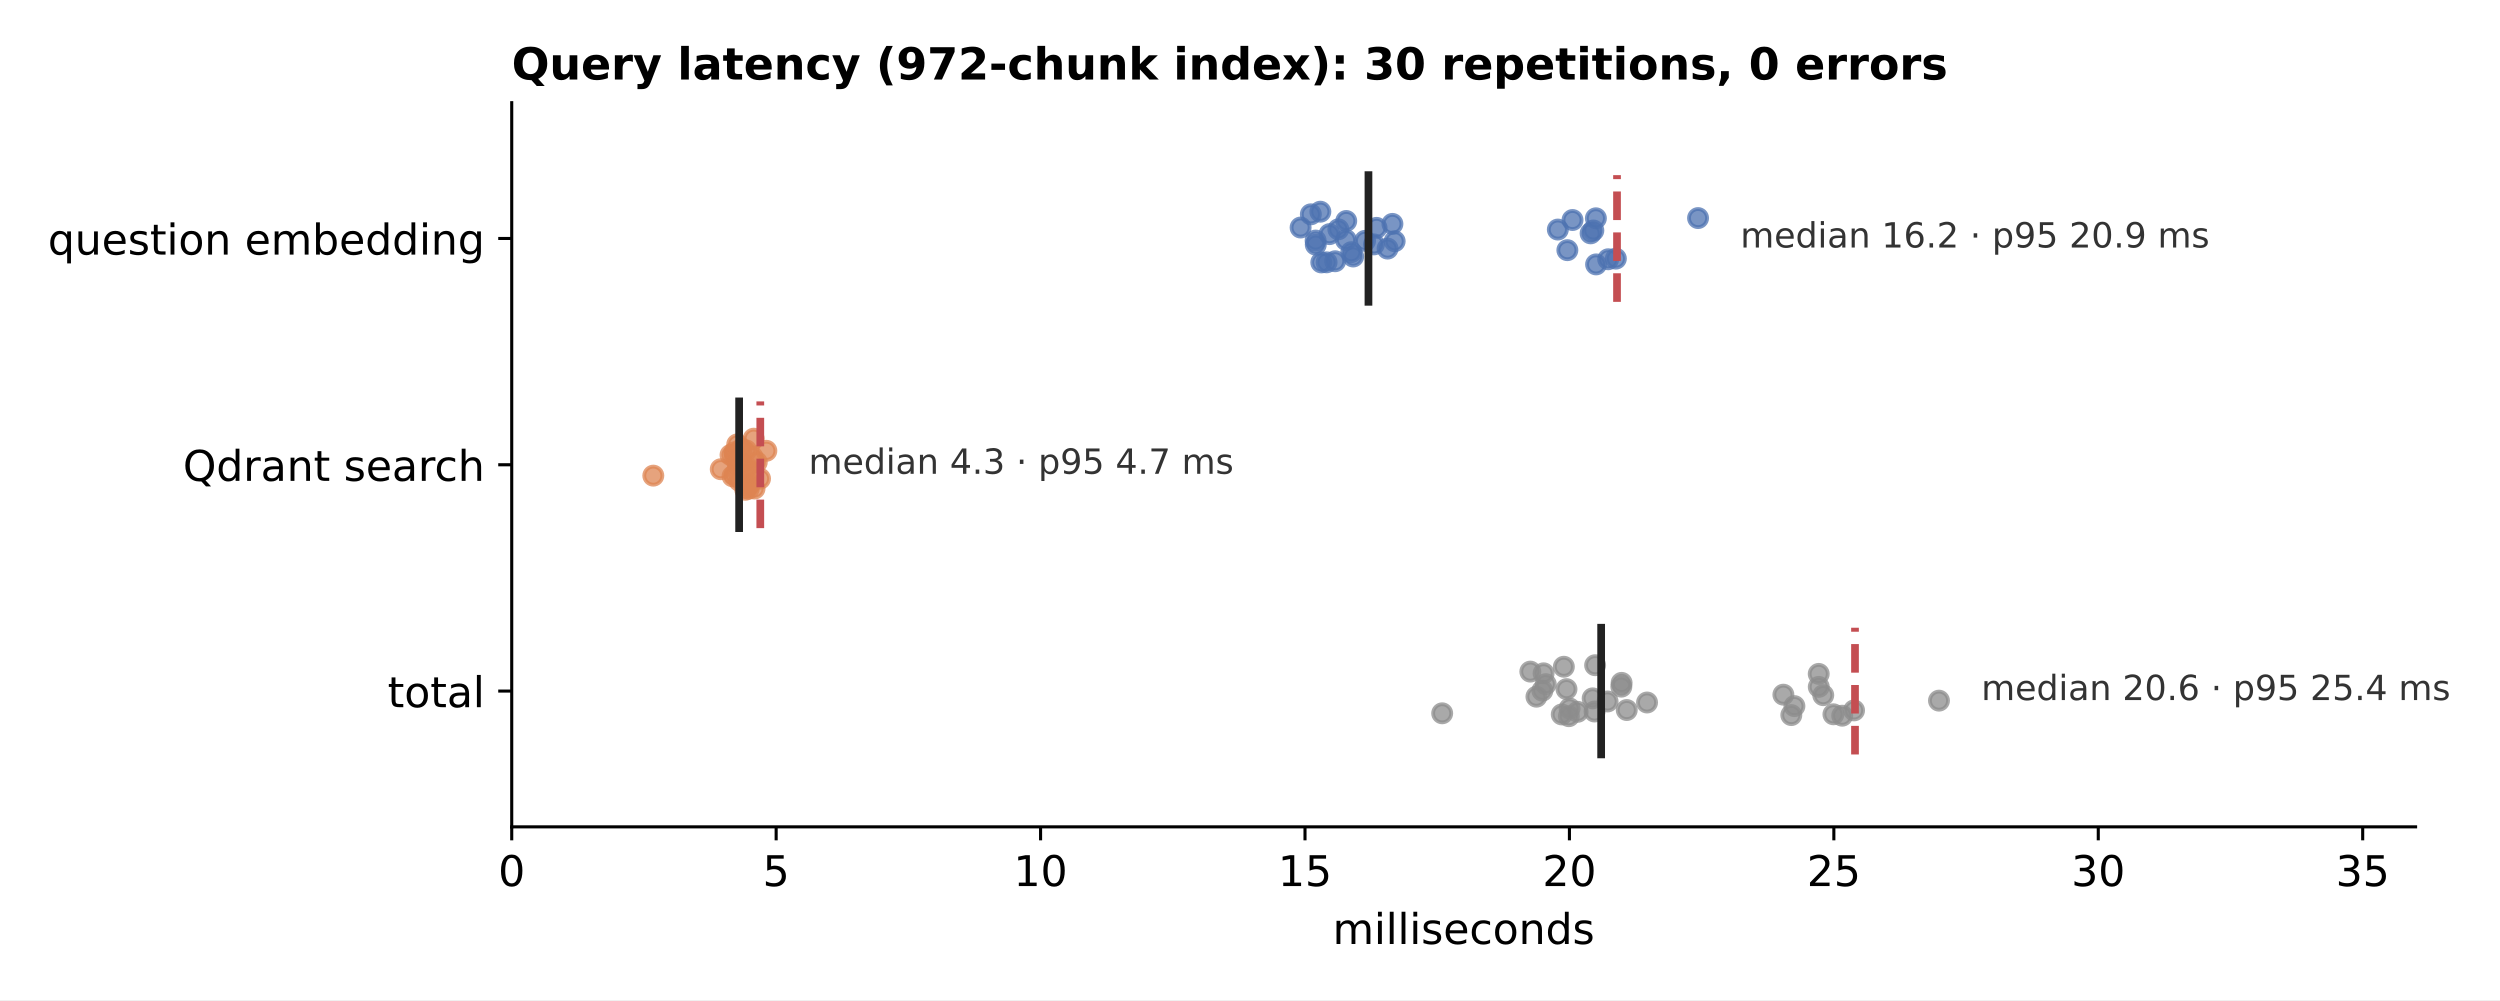
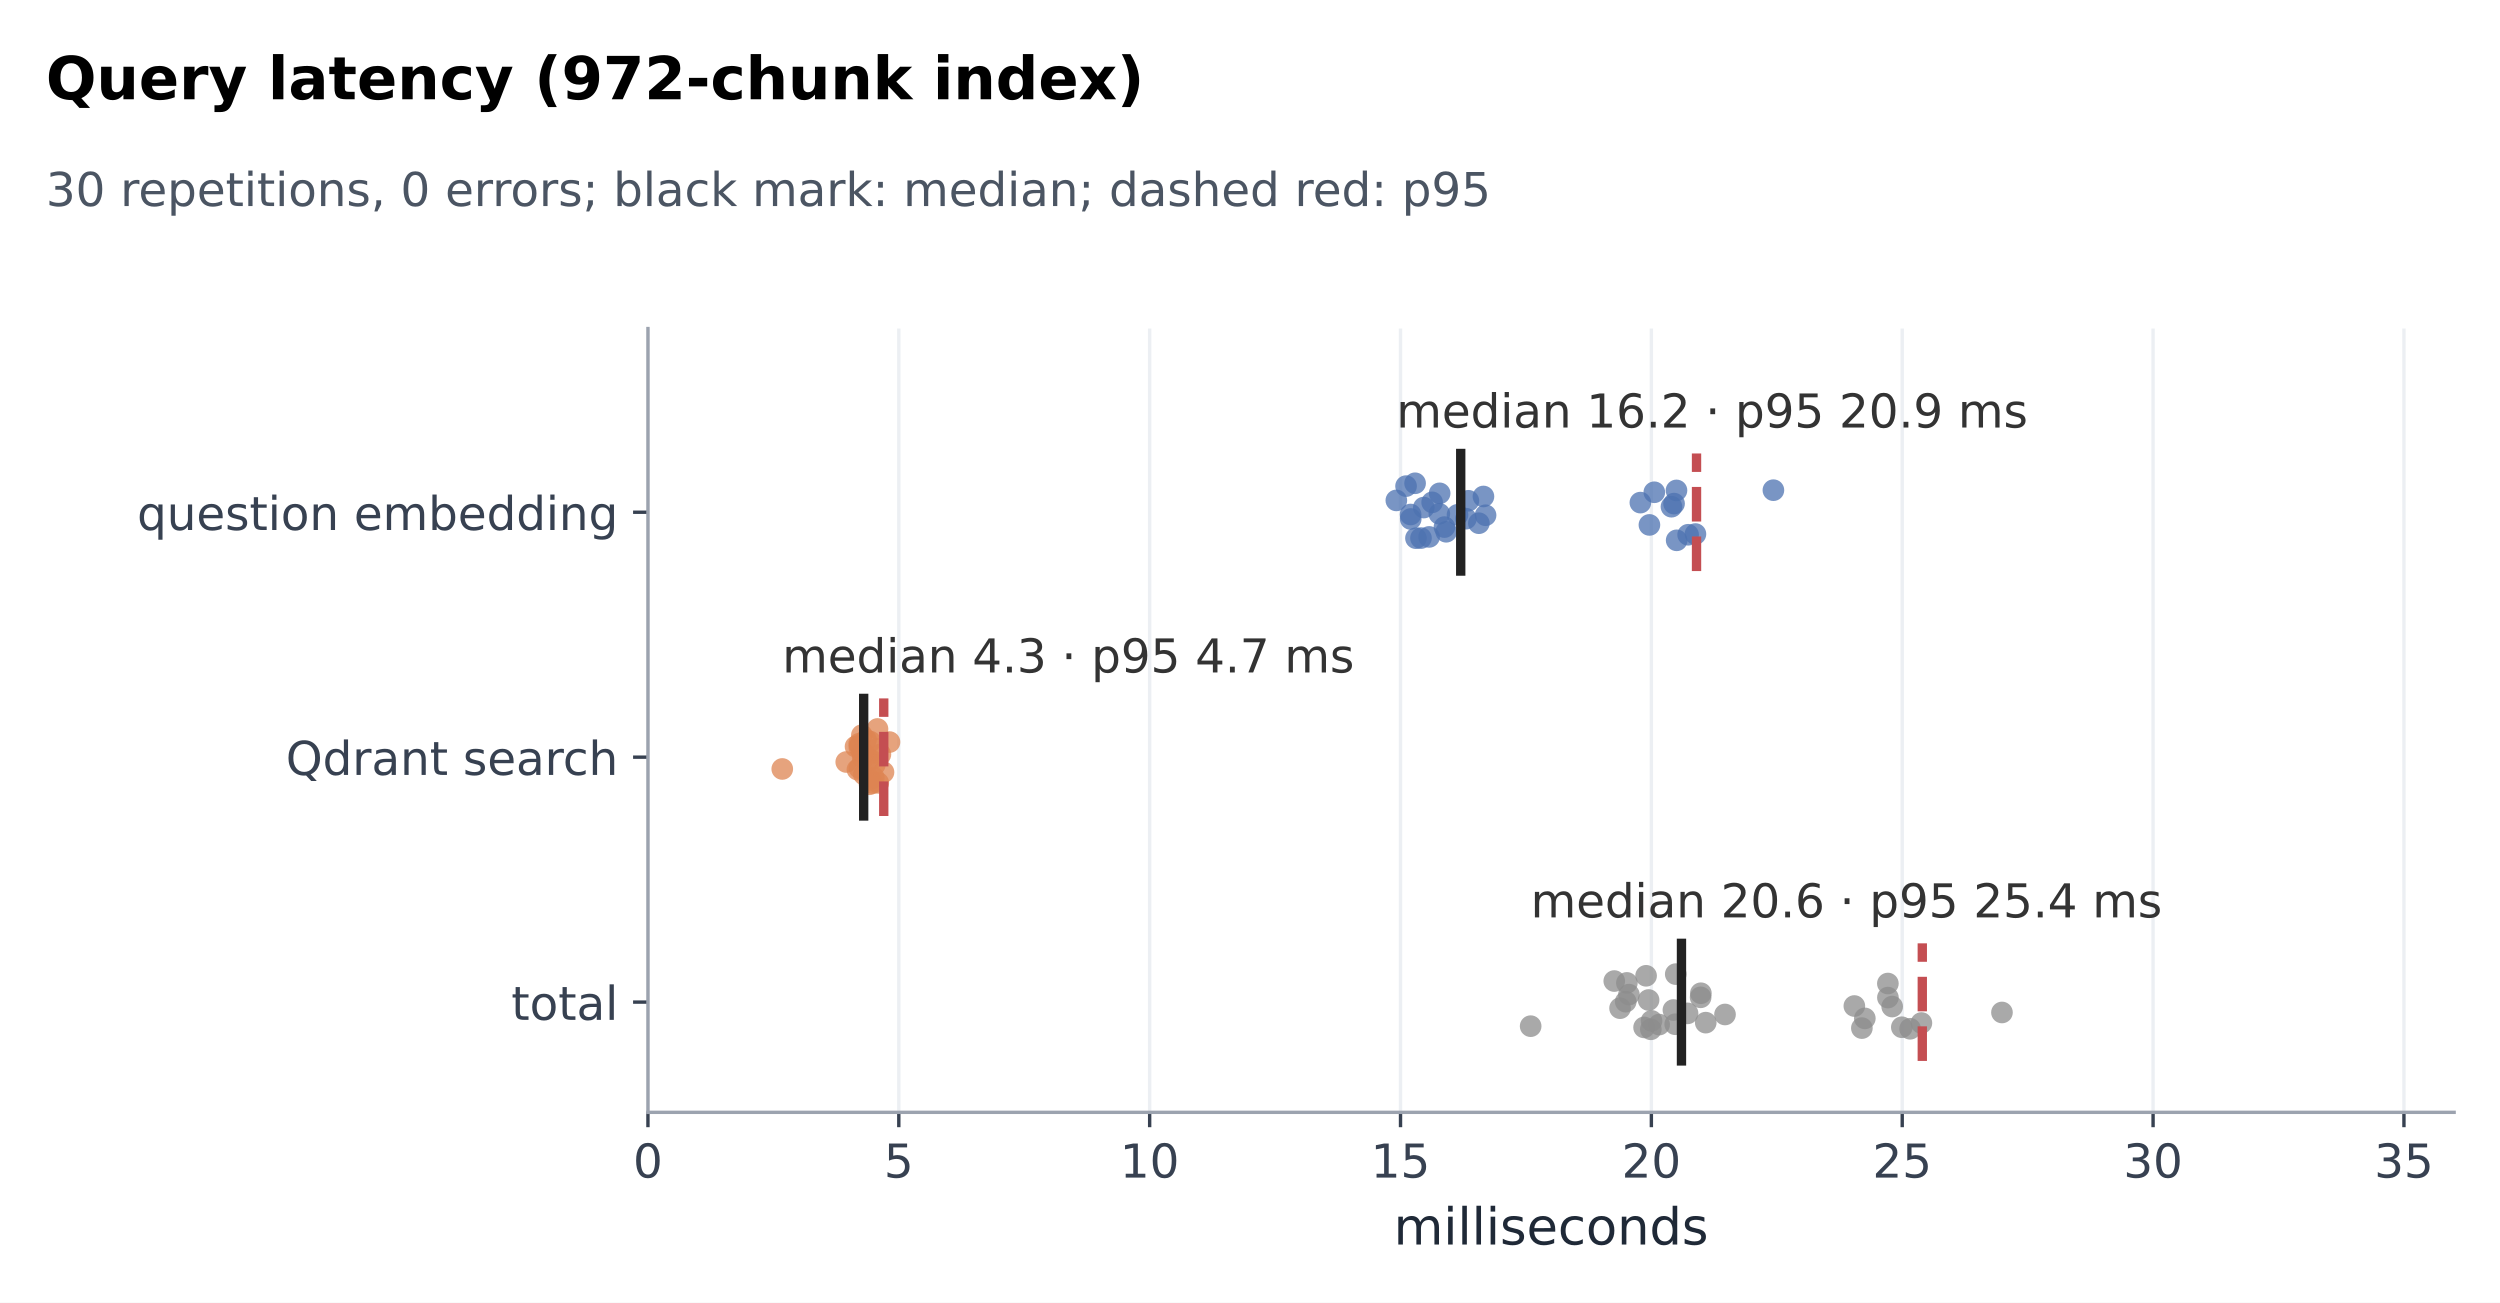
- <svg xmlns="http://www.w3.org/2000/svg" xmlns:xlink="http://www.w3.org/1999/xlink" width="648pt" height="259.2pt" viewBox="0 0 648 259.2" version="1.1">
+ <svg xmlns="http://www.w3.org/2000/svg" xmlns:xlink="http://www.w3.org/1999/xlink" width="588.384pt" height="306.593pt" viewBox="0 0 588.384 306.593" version="1.1">
  <defs>
    <style type="text/css">*{stroke-linejoin: round; stroke-linecap: butt}</style>
  </defs>
  <g id="figure_1">
    <g id="patch_1">
-       <path d="M 0 259.2  L 648 259.2  L 648 0  L 0 0  z " style="fill: #ffffff" />
+       <path d="M 0 306.593  L 588.384 306.593  L 588.384 0  L 0 0  z " style="fill: #ffffff" />
    </g>
    <g id="axes_1">
      <g id="patch_2">
-         <path d="M 132.64 214.32  L 626.118 214.32  L 626.118 26.617  L 132.64 26.617  z " style="fill: #ffffff" />
+         <path d="M 152.496 261.792  L 577.584 261.792  L 577.584 77.328  L 152.496 77.328  z " style="fill: #ffffff" />
      </g>
      <g id="matplotlib.axis_1">
        <g id="xtick_1">
          <g id="line2d_1">
+             <path d="M 152.496 261.792  L 152.496 77.328  " clip-path="url(#pef0b5e9729)" style="fill: none; stroke: #eceff3; stroke-width: 0.8; stroke-linecap: square" />
+           </g>
+           <g id="line2d_2">
            <defs>
-               <path id="mcaedbe0773" d="M 0 0  L 0 3.5  " style="stroke: #000000; stroke-width: 0.8" />
+               <path id="mcc2274de88" d="M 0 0  L 0 3.5  " style="stroke: #374151; stroke-width: 0.8" />
            </defs>
            <g>
-               <use xlink:href="#mcaedbe0773" x="132.64" y="214.32" style="stroke: #000000; stroke-width: 0.8" />
+               <use xlink:href="#mcc2274de88" x="152.496" y="261.792" style="fill: #374151; stroke: #374151; stroke-width: 0.8" />
            </g>
          </g>
          <g id="text_1">
-             <text style="font-size: 11px; font-family: 'DejaVu Sans', 'Bitstream Vera Sans', 'Computer Modern Sans Serif', 'Lucida Grande', 'Verdana', 'Geneva', 'Lucid', 'Arial', 'Helvetica', 'Avant Garde', sans-serif; text-anchor: middle" x="132.64" y="229.677" transform="rotate(-0 132.64 229.6774)">0</text>
+             <text style="font-size: 11px; font-family: 'DejaVu Sans', 'Segoe UI', Roboto, 'Helvetica Neue', Arial, sans-serif; text-anchor: middle; fill: #374151" x="152.496" y="277.149" transform="rotate(-0 152.496 277.1494)">0</text>
          </g>
        </g>
        <g id="xtick_2">
-           <g id="line2d_2">
-             <g>
-               <use xlink:href="#mcaedbe0773" x="201.179" y="214.32" style="stroke: #000000; stroke-width: 0.8" />
+           <g id="line2d_3">
+             <path d="M 211.536 261.792  L 211.536 77.328  " clip-path="url(#pef0b5e9729)" style="fill: none; stroke: #eceff3; stroke-width: 0.8; stroke-linecap: square" />
+           </g>
+           <g id="line2d_4">
+             <g>
+               <use xlink:href="#mcc2274de88" x="211.536" y="261.792" style="fill: #374151; stroke: #374151; stroke-width: 0.8" />
            </g>
          </g>
          <g id="text_2">
-             <text style="font-size: 11px; font-family: 'DejaVu Sans', 'Bitstream Vera Sans', 'Computer Modern Sans Serif', 'Lucida Grande', 'Verdana', 'Geneva', 'Lucid', 'Arial', 'Helvetica', 'Avant Garde', sans-serif; text-anchor: middle" x="201.179" y="229.677" transform="rotate(-0 201.1786 229.6774)">5</text>
+             <text style="font-size: 11px; font-family: 'DejaVu Sans', 'Segoe UI', Roboto, 'Helvetica Neue', Arial, sans-serif; text-anchor: middle; fill: #374151" x="211.536" y="277.149" transform="rotate(-0 211.536 277.1494)">5</text>
          </g>
        </g>
        <g id="xtick_3">
-           <g id="line2d_3">
-             <g>
-               <use xlink:href="#mcaedbe0773" x="269.717" y="214.32" style="stroke: #000000; stroke-width: 0.8" />
+           <g id="line2d_5">
+             <path d="M 270.576 261.792  L 270.576 77.328  " clip-path="url(#pef0b5e9729)" style="fill: none; stroke: #eceff3; stroke-width: 0.8; stroke-linecap: square" />
+           </g>
+           <g id="line2d_6">
+             <g>
+               <use xlink:href="#mcc2274de88" x="270.576" y="261.792" style="fill: #374151; stroke: #374151; stroke-width: 0.8" />
            </g>
          </g>
          <g id="text_3">
-             <text style="font-size: 11px; font-family: 'DejaVu Sans', 'Bitstream Vera Sans', 'Computer Modern Sans Serif', 'Lucida Grande', 'Verdana', 'Geneva', 'Lucid', 'Arial', 'Helvetica', 'Avant Garde', sans-serif; text-anchor: middle" x="269.717" y="229.677" transform="rotate(-0 269.7172 229.6774)">10</text>
+             <text style="font-size: 11px; font-family: 'DejaVu Sans', 'Segoe UI', Roboto, 'Helvetica Neue', Arial, sans-serif; text-anchor: middle; fill: #374151" x="270.576" y="277.149" transform="rotate(-0 270.576 277.1494)">10</text>
          </g>
        </g>
        <g id="xtick_4">
-           <g id="line2d_4">
-             <g>
-               <use xlink:href="#mcaedbe0773" x="338.256" y="214.32" style="stroke: #000000; stroke-width: 0.8" />
+           <g id="line2d_7">
+             <path d="M 329.616 261.792  L 329.616 77.328  " clip-path="url(#pef0b5e9729)" style="fill: none; stroke: #eceff3; stroke-width: 0.8; stroke-linecap: square" />
+           </g>
+           <g id="line2d_8">
+             <g>
+               <use xlink:href="#mcc2274de88" x="329.616" y="261.792" style="fill: #374151; stroke: #374151; stroke-width: 0.8" />
            </g>
          </g>
          <g id="text_4">
-             <text style="font-size: 11px; font-family: 'DejaVu Sans', 'Bitstream Vera Sans', 'Computer Modern Sans Serif', 'Lucida Grande', 'Verdana', 'Geneva', 'Lucid', 'Arial', 'Helvetica', 'Avant Garde', sans-serif; text-anchor: middle" x="338.256" y="229.677" transform="rotate(-0 338.2557 229.6774)">15</text>
+             <text style="font-size: 11px; font-family: 'DejaVu Sans', 'Segoe UI', Roboto, 'Helvetica Neue', Arial, sans-serif; text-anchor: middle; fill: #374151" x="329.616" y="277.149" transform="rotate(-0 329.616 277.1494)">15</text>
          </g>
        </g>
        <g id="xtick_5">
-           <g id="line2d_5">
-             <g>
-               <use xlink:href="#mcaedbe0773" x="406.794" y="214.32" style="stroke: #000000; stroke-width: 0.8" />
+           <g id="line2d_9">
+             <path d="M 388.656 261.792  L 388.656 77.328  " clip-path="url(#pef0b5e9729)" style="fill: none; stroke: #eceff3; stroke-width: 0.8; stroke-linecap: square" />
+           </g>
+           <g id="line2d_10">
+             <g>
+               <use xlink:href="#mcc2274de88" x="388.656" y="261.792" style="fill: #374151; stroke: #374151; stroke-width: 0.8" />
            </g>
          </g>
          <g id="text_5">
-             <text style="font-size: 11px; font-family: 'DejaVu Sans', 'Bitstream Vera Sans', 'Computer Modern Sans Serif', 'Lucida Grande', 'Verdana', 'Geneva', 'Lucid', 'Arial', 'Helvetica', 'Avant Garde', sans-serif; text-anchor: middle" x="406.794" y="229.677" transform="rotate(-0 406.7943 229.6774)">20</text>
+             <text style="font-size: 11px; font-family: 'DejaVu Sans', 'Segoe UI', Roboto, 'Helvetica Neue', Arial, sans-serif; text-anchor: middle; fill: #374151" x="388.656" y="277.149" transform="rotate(-0 388.656 277.1494)">20</text>
          </g>
        </g>
        <g id="xtick_6">
-           <g id="line2d_6">
-             <g>
-               <use xlink:href="#mcaedbe0773" x="475.333" y="214.32" style="stroke: #000000; stroke-width: 0.8" />
+           <g id="line2d_11">
+             <path d="M 447.696 261.792  L 447.696 77.328  " clip-path="url(#pef0b5e9729)" style="fill: none; stroke: #eceff3; stroke-width: 0.8; stroke-linecap: square" />
+           </g>
+           <g id="line2d_12">
+             <g>
+               <use xlink:href="#mcc2274de88" x="447.696" y="261.792" style="fill: #374151; stroke: #374151; stroke-width: 0.8" />
            </g>
          </g>
          <g id="text_6">
-             <text style="font-size: 11px; font-family: 'DejaVu Sans', 'Bitstream Vera Sans', 'Computer Modern Sans Serif', 'Lucida Grande', 'Verdana', 'Geneva', 'Lucid', 'Arial', 'Helvetica', 'Avant Garde', sans-serif; text-anchor: middle" x="475.333" y="229.677" transform="rotate(-0 475.3329 229.6774)">25</text>
+             <text style="font-size: 11px; font-family: 'DejaVu Sans', 'Segoe UI', Roboto, 'Helvetica Neue', Arial, sans-serif; text-anchor: middle; fill: #374151" x="447.696" y="277.149" transform="rotate(-0 447.696 277.1494)">25</text>
          </g>
        </g>
        <g id="xtick_7">
-           <g id="line2d_7">
-             <g>
-               <use xlink:href="#mcaedbe0773" x="543.871" y="214.32" style="stroke: #000000; stroke-width: 0.8" />
+           <g id="line2d_13">
+             <path d="M 506.736 261.792  L 506.736 77.328  " clip-path="url(#pef0b5e9729)" style="fill: none; stroke: #eceff3; stroke-width: 0.8; stroke-linecap: square" />
+           </g>
+           <g id="line2d_14">
+             <g>
+               <use xlink:href="#mcc2274de88" x="506.736" y="261.792" style="fill: #374151; stroke: #374151; stroke-width: 0.8" />
            </g>
          </g>
          <g id="text_7">
-             <text style="font-size: 11px; font-family: 'DejaVu Sans', 'Bitstream Vera Sans', 'Computer Modern Sans Serif', 'Lucida Grande', 'Verdana', 'Geneva', 'Lucid', 'Arial', 'Helvetica', 'Avant Garde', sans-serif; text-anchor: middle" x="543.871" y="229.677" transform="rotate(-0 543.8715 229.6774)">30</text>
+             <text style="font-size: 11px; font-family: 'DejaVu Sans', 'Segoe UI', Roboto, 'Helvetica Neue', Arial, sans-serif; text-anchor: middle; fill: #374151" x="506.736" y="277.149" transform="rotate(-0 506.736 277.1494)">30</text>
          </g>
        </g>
        <g id="xtick_8">
-           <g id="line2d_8">
-             <g>
-               <use xlink:href="#mcaedbe0773" x="612.41" y="214.32" style="stroke: #000000; stroke-width: 0.8" />
+           <g id="line2d_15">
+             <path d="M 565.776 261.792  L 565.776 77.328  " clip-path="url(#pef0b5e9729)" style="fill: none; stroke: #eceff3; stroke-width: 0.8; stroke-linecap: square" />
+           </g>
+           <g id="line2d_16">
+             <g>
+               <use xlink:href="#mcc2274de88" x="565.776" y="261.792" style="fill: #374151; stroke: #374151; stroke-width: 0.8" />
            </g>
          </g>
          <g id="text_8">
-             <text style="font-size: 11px; font-family: 'DejaVu Sans', 'Bitstream Vera Sans', 'Computer Modern Sans Serif', 'Lucida Grande', 'Verdana', 'Geneva', 'Lucid', 'Arial', 'Helvetica', 'Avant Garde', sans-serif; text-anchor: middle" x="612.41" y="229.677" transform="rotate(-0 612.4101 229.6774)">35</text>
+             <text style="font-size: 11px; font-family: 'DejaVu Sans', 'Segoe UI', Roboto, 'Helvetica Neue', Arial, sans-serif; text-anchor: middle; fill: #374151" x="565.776" y="277.149" transform="rotate(-0 565.776 277.1494)">35</text>
          </g>
        </g>
        <g id="text_9">
-           <text style="font-size: 11px; font-family: 'DejaVu Sans', 'Bitstream Vera Sans', 'Computer Modern Sans Serif', 'Lucida Grande', 'Verdana', 'Geneva', 'Lucid', 'Arial', 'Helvetica', 'Avant Garde', sans-serif; text-anchor: middle" x="379.379" y="244.678" transform="rotate(-0 379.3789 244.6783)">milliseconds</text>
+           <text style="font-size: 12px; font-family: 'DejaVu Sans', 'Segoe UI', Roboto, 'Helvetica Neue', Arial, sans-serif; text-anchor: middle; fill: #1f2937" x="365.04" y="292.91" transform="rotate(-0 365.04 292.9101)">milliseconds</text>
        </g>
      </g>
      <g id="matplotlib.axis_2">
        <g id="ytick_1">
-           <g id="line2d_9">
+           <g id="line2d_17">
            <defs>
-               <path id="m593fcc42b0" d="M 0 0  L -3.5 0  " style="stroke: #000000; stroke-width: 0.8" />
+               <path id="m08575c06b7" d="M 0 0  L -3.5 0  " style="stroke: #374151; stroke-width: 0.8" />
            </defs>
            <g>
-               <use xlink:href="#m593fcc42b0" x="132.64" y="179.126" style="stroke: #000000; stroke-width: 0.8" />
+               <use xlink:href="#m08575c06b7" x="152.496" y="235.852" style="fill: #374151; stroke: #374151; stroke-width: 0.8" />
            </g>
          </g>
          <g id="text_10">
-             <text style="font-size: 11px; font-family: 'DejaVu Sans', 'Bitstream Vera Sans', 'Computer Modern Sans Serif', 'Lucida Grande', 'Verdana', 'Geneva', 'Lucid', 'Arial', 'Helvetica', 'Avant Garde', sans-serif; text-anchor: end" x="125.64" y="183.305" transform="rotate(-0 125.64 183.3049)">total</text>
+             <text style="font-size: 11px; font-family: 'DejaVu Sans', 'Segoe UI', Roboto, 'Helvetica Neue', Arial, sans-serif; text-anchor: end; fill: #374151" x="145.496" y="240.031" transform="rotate(-0 145.496 240.0309)">total</text>
          </g>
        </g>
        <g id="ytick_2">
-           <g id="line2d_10">
-             <g>
-               <use xlink:href="#m593fcc42b0" x="132.64" y="120.469" style="stroke: #000000; stroke-width: 0.8" />
+           <g id="line2d_18">
+             <g>
+               <use xlink:href="#m08575c06b7" x="152.496" y="178.207" style="fill: #374151; stroke: #374151; stroke-width: 0.8" />
            </g>
          </g>
          <g id="text_11">
-             <text style="font-size: 11px; font-family: 'DejaVu Sans', 'Bitstream Vera Sans', 'Computer Modern Sans Serif', 'Lucida Grande', 'Verdana', 'Geneva', 'Lucid', 'Arial', 'Helvetica', 'Avant Garde', sans-serif; text-anchor: end" x="125.64" y="124.648" transform="rotate(-0 125.64 124.6478)">Qdrant search</text>
+             <text style="font-size: 11px; font-family: 'DejaVu Sans', 'Segoe UI', Roboto, 'Helvetica Neue', Arial, sans-serif; text-anchor: end; fill: #374151" x="145.496" y="182.386" transform="rotate(-0 145.496 182.3859)">Qdrant search</text>
          </g>
        </g>
        <g id="ytick_3">
-           <g id="line2d_11">
-             <g>
-               <use xlink:href="#m593fcc42b0" x="132.64" y="61.812" style="stroke: #000000; stroke-width: 0.8" />
+           <g id="line2d_19">
+             <g>
+               <use xlink:href="#m08575c06b7" x="152.496" y="120.562" style="fill: #374151; stroke: #374151; stroke-width: 0.8" />
            </g>
          </g>
          <g id="text_12">
-             <text style="font-size: 11px; font-family: 'DejaVu Sans', 'Bitstream Vera Sans', 'Computer Modern Sans Serif', 'Lucida Grande', 'Verdana', 'Geneva', 'Lucid', 'Arial', 'Helvetica', 'Avant Garde', sans-serif; text-anchor: end" x="125.64" y="65.991" transform="rotate(-0 125.64 65.9907)">question embedding</text>
+             <text style="font-size: 11px; font-family: 'DejaVu Sans', 'Segoe UI', Roboto, 'Helvetica Neue', Arial, sans-serif; text-anchor: end; fill: #374151" x="145.496" y="124.741" transform="rotate(-0 145.496 124.7409)">question embedding</text>
          </g>
        </g>
      </g>
      <g id="PathCollection_1">
        <defs>
-           <path id="m2414e700b1" d="M 0 2.345  C 0.622 2.345 1.219 2.098 1.658 1.658  C 2.098 1.219 2.345 0.622 2.345 0  C 2.345 -0.622 2.098 -1.219 1.658 -1.658  C 1.219 -2.098 0.622 -2.345 0 -2.345  C -0.622 -2.345 -1.219 -2.098 -1.658 -1.658  C -2.098 -1.219 -2.345 -0.622 -2.345 0  C -2.345 0.622 -2.098 1.219 -1.658 1.658  C -1.219 2.098 -0.622 2.345 0 2.345  z " style="stroke: #8c8c8c; stroke-opacity: 0.75" />
+           <path id="m1cec944126" d="M 0 2.55  C 0.676 2.55 1.325 2.281 1.803 1.803  C 2.281 1.325 2.55 0.676 2.55 0  C 2.55 -0.676 2.281 -1.325 1.803 -1.803  C 1.325 -2.281 0.676 -2.55 0 -2.55  C -0.676 -2.55 -1.325 -2.281 -1.803 -1.803  C -2.281 -1.325 -2.55 -0.676 -2.55 0  C -2.55 0.676 -2.281 1.325 -1.803 1.803  C -1.325 2.281 -0.676 2.55 0 2.55  z " />
        </defs>
-         <g clip-path="url(#p28dc8c7bfa)">
-           <use xlink:href="#m2414e700b1" x="502.583" y="181.606" style="fill: #8c8c8c; fill-opacity: 0.75; stroke: #8c8c8c; stroke-opacity: 0.75" />
-           <use xlink:href="#m2414e700b1" x="421.654" y="184.041" style="fill: #8c8c8c; fill-opacity: 0.75; stroke: #8c8c8c; stroke-opacity: 0.75" />
-           <use xlink:href="#m2414e700b1" x="420.319" y="177.001" style="fill: #8c8c8c; fill-opacity: 0.75; stroke: #8c8c8c; stroke-opacity: 0.75" />
-           <use xlink:href="#m2414e700b1" x="475.223" y="185.145" style="fill: #8c8c8c; fill-opacity: 0.75; stroke: #8c8c8c; stroke-opacity: 0.75" />
-           <use xlink:href="#m2414e700b1" x="406.035" y="178.621" style="fill: #8c8c8c; fill-opacity: 0.75; stroke: #8c8c8c; stroke-opacity: 0.75" />
-           <use xlink:href="#m2414e700b1" x="412.816" y="181.017" style="fill: #8c8c8c; fill-opacity: 0.75; stroke: #8c8c8c; stroke-opacity: 0.75" />
-           <use xlink:href="#m2414e700b1" x="464.307" y="185.348" style="fill: #8c8c8c; fill-opacity: 0.75; stroke: #8c8c8c; stroke-opacity: 0.75" />
-           <use xlink:href="#m2414e700b1" x="399.788" y="179.021" style="fill: #8c8c8c; fill-opacity: 0.75; stroke: #8c8c8c; stroke-opacity: 0.75" />
-           <use xlink:href="#m2414e700b1" x="406.646" y="185.637" style="fill: #8c8c8c; fill-opacity: 0.75; stroke: #8c8c8c; stroke-opacity: 0.75" />
-           <use xlink:href="#m2414e700b1" x="462.253" y="180.06" style="fill: #8c8c8c; fill-opacity: 0.75; stroke: #8c8c8c; stroke-opacity: 0.75" />
-           <use xlink:href="#m2414e700b1" x="404.804" y="185.181" style="fill: #8c8c8c; fill-opacity: 0.75; stroke: #8c8c8c; stroke-opacity: 0.75" />
-           <use xlink:href="#m2414e700b1" x="373.813" y="184.888" style="fill: #8c8c8c; fill-opacity: 0.75; stroke: #8c8c8c; stroke-opacity: 0.75" />
-           <use xlink:href="#m2414e700b1" x="472.587" y="180.188" style="fill: #8c8c8c; fill-opacity: 0.75; stroke: #8c8c8c; stroke-opacity: 0.75" />
-           <use xlink:href="#m2414e700b1" x="400.103" y="174.524" style="fill: #8c8c8c; fill-opacity: 0.75; stroke: #8c8c8c; stroke-opacity: 0.75" />
-           <use xlink:href="#m2414e700b1" x="413.306" y="184.422" style="fill: #8c8c8c; fill-opacity: 0.75; stroke: #8c8c8c; stroke-opacity: 0.75" />
-           <use xlink:href="#m2414e700b1" x="465.113" y="183.022" style="fill: #8c8c8c; fill-opacity: 0.75; stroke: #8c8c8c; stroke-opacity: 0.75" />
-           <use xlink:href="#m2414e700b1" x="400.659" y="177.332" style="fill: #8c8c8c; fill-opacity: 0.75; stroke: #8c8c8c; stroke-opacity: 0.75" />
-           <use xlink:href="#m2414e700b1" x="405.349" y="172.823" style="fill: #8c8c8c; fill-opacity: 0.75; stroke: #8c8c8c; stroke-opacity: 0.75" />
-           <use xlink:href="#m2414e700b1" x="471.424" y="178.04" style="fill: #8c8c8c; fill-opacity: 0.75; stroke: #8c8c8c; stroke-opacity: 0.75" />
-           <use xlink:href="#m2414e700b1" x="398.242" y="180.58" style="fill: #8c8c8c; fill-opacity: 0.75; stroke: #8c8c8c; stroke-opacity: 0.75" />
-           <use xlink:href="#m2414e700b1" x="413.456" y="172.421" style="fill: #8c8c8c; fill-opacity: 0.75; stroke: #8c8c8c; stroke-opacity: 0.75" />
-           <use xlink:href="#m2414e700b1" x="477.495" y="185.509" style="fill: #8c8c8c; fill-opacity: 0.75; stroke: #8c8c8c; stroke-opacity: 0.75" />
-           <use xlink:href="#m2414e700b1" x="396.659" y="174.079" style="fill: #8c8c8c; fill-opacity: 0.75; stroke: #8c8c8c; stroke-opacity: 0.75" />
-           <use xlink:href="#m2414e700b1" x="426.913" y="182.088" style="fill: #8c8c8c; fill-opacity: 0.75; stroke: #8c8c8c; stroke-opacity: 0.75" />
-           <use xlink:href="#m2414e700b1" x="480.571" y="184.134" style="fill: #8c8c8c; fill-opacity: 0.75; stroke: #8c8c8c; stroke-opacity: 0.75" />
-           <use xlink:href="#m2414e700b1" x="408.926" y="184.506" style="fill: #8c8c8c; fill-opacity: 0.75; stroke: #8c8c8c; stroke-opacity: 0.75" />
-           <use xlink:href="#m2414e700b1" x="416.686" y="181.822" style="fill: #8c8c8c; fill-opacity: 0.75; stroke: #8c8c8c; stroke-opacity: 0.75" />
-           <use xlink:href="#m2414e700b1" x="471.41" y="174.675" style="fill: #8c8c8c; fill-opacity: 0.75; stroke: #8c8c8c; stroke-opacity: 0.75" />
-           <use xlink:href="#m2414e700b1" x="406.842" y="183.62" style="fill: #8c8c8c; fill-opacity: 0.75; stroke: #8c8c8c; stroke-opacity: 0.75" />
-           <use xlink:href="#m2414e700b1" x="420.251" y="177.977" style="fill: #8c8c8c; fill-opacity: 0.75; stroke: #8c8c8c; stroke-opacity: 0.75" />
+         <g clip-path="url(#pef0b5e9729)">
+           <use xlink:href="#m1cec944126" x="471.17" y="238.289" style="fill: #8c8c8c; fill-opacity: 0.75" />
+           <use xlink:href="#m1cec944126" x="401.456" y="240.682" style="fill: #8c8c8c; fill-opacity: 0.75" />
+           <use xlink:href="#m1cec944126" x="400.307" y="233.764" style="fill: #8c8c8c; fill-opacity: 0.75" />
+           <use xlink:href="#m1cec944126" x="447.601" y="241.767" style="fill: #8c8c8c; fill-opacity: 0.75" />
+           <use xlink:href="#m1cec944126" x="388.001" y="235.355" style="fill: #8c8c8c; fill-opacity: 0.75" />
+           <use xlink:href="#m1cec944126" x="393.843" y="237.71" style="fill: #8c8c8c; fill-opacity: 0.75" />
+           <use xlink:href="#m1cec944126" x="438.198" y="241.967" style="fill: #8c8c8c; fill-opacity: 0.75" />
+           <use xlink:href="#m1cec944126" x="382.62" y="235.749" style="fill: #8c8c8c; fill-opacity: 0.75" />
+           <use xlink:href="#m1cec944126" x="388.529" y="242.25" style="fill: #8c8c8c; fill-opacity: 0.75" />
+           <use xlink:href="#m1cec944126" x="436.429" y="236.77" style="fill: #8c8c8c; fill-opacity: 0.75" />
+           <use xlink:href="#m1cec944126" x="386.942" y="241.803" style="fill: #8c8c8c; fill-opacity: 0.75" />
+           <use xlink:href="#m1cec944126" x="360.245" y="241.514" style="fill: #8c8c8c; fill-opacity: 0.75" />
+           <use xlink:href="#m1cec944126" x="445.331" y="236.896" style="fill: #8c8c8c; fill-opacity: 0.75" />
+           <use xlink:href="#m1cec944126" x="382.892" y="231.33" style="fill: #8c8c8c; fill-opacity: 0.75" />
+           <use xlink:href="#m1cec944126" x="394.266" y="241.056" style="fill: #8c8c8c; fill-opacity: 0.75" />
+           <use xlink:href="#m1cec944126" x="438.892" y="239.681" style="fill: #8c8c8c; fill-opacity: 0.75" />
+           <use xlink:href="#m1cec944126" x="383.371" y="234.089" style="fill: #8c8c8c; fill-opacity: 0.75" />
+           <use xlink:href="#m1cec944126" x="387.411" y="229.658" style="fill: #8c8c8c; fill-opacity: 0.75" />
+           <use xlink:href="#m1cec944126" x="444.329" y="234.785" style="fill: #8c8c8c; fill-opacity: 0.75" />
+           <use xlink:href="#m1cec944126" x="381.289" y="237.281" style="fill: #8c8c8c; fill-opacity: 0.75" />
+           <use xlink:href="#m1cec944126" x="394.395" y="229.263" style="fill: #8c8c8c; fill-opacity: 0.75" />
+           <use xlink:href="#m1cec944126" x="449.558" y="242.125" style="fill: #8c8c8c; fill-opacity: 0.75" />
+           <use xlink:href="#m1cec944126" x="379.925" y="230.892" style="fill: #8c8c8c; fill-opacity: 0.75" />
+           <use xlink:href="#m1cec944126" x="405.986" y="238.762" style="fill: #8c8c8c; fill-opacity: 0.75" />
+           <use xlink:href="#m1cec944126" x="452.208" y="240.773" style="fill: #8c8c8c; fill-opacity: 0.75" />
+           <use xlink:href="#m1cec944126" x="390.492" y="241.14" style="fill: #8c8c8c; fill-opacity: 0.75" />
+           <use xlink:href="#m1cec944126" x="397.177" y="238.501" style="fill: #8c8c8c; fill-opacity: 0.75" />
+           <use xlink:href="#m1cec944126" x="444.317" y="231.478" style="fill: #8c8c8c; fill-opacity: 0.75" />
+           <use xlink:href="#m1cec944126" x="388.697" y="240.269" style="fill: #8c8c8c; fill-opacity: 0.75" />
+           <use xlink:href="#m1cec944126" x="400.248" y="234.723" style="fill: #8c8c8c; fill-opacity: 0.75" />
        </g>
      </g>
      <g id="PathCollection_2">
        <defs>
-           <path id="m7167e9089c" d="M 0 2.345  C 0.622 2.345 1.219 2.098 1.658 1.658  C 2.098 1.219 2.345 0.622 2.345 0  C 2.345 -0.622 2.098 -1.219 1.658 -1.658  C 1.219 -2.098 0.622 -2.345 0 -2.345  C -0.622 -2.345 -1.219 -2.098 -1.658 -1.658  C -2.098 -1.219 -2.345 -0.622 -2.345 0  C -2.345 0.622 -2.098 1.219 -1.658 1.658  C -1.219 2.098 -0.622 2.345 0 2.345  z " style="stroke: #dd8452; stroke-opacity: 0.75" />
+           <path id="mdfbc2effb4" d="M 0 2.55  C 0.676 2.55 1.325 2.281 1.803 1.803  C 2.281 1.325 2.55 0.676 2.55 0  C 2.55 -0.676 2.281 -1.325 1.803 -1.803  C 1.325 -2.281 0.676 -2.55 0 -2.55  C -0.676 -2.55 -1.325 -2.281 -1.803 -1.803  C -2.281 -1.325 -2.55 -0.676 -2.55 0  C -2.55 0.676 -2.281 1.325 -1.803 1.803  C -1.325 2.281 -0.676 2.55 0 2.55  z " />
        </defs>
-         <g clip-path="url(#p28dc8c7bfa)">
-           <use xlink:href="#m7167e9089c" x="195.088" y="118.513" style="fill: #dd8452; fill-opacity: 0.75; stroke: #dd8452; stroke-opacity: 0.75" />
-           <use xlink:href="#m7167e9089c" x="194.631" y="122.265" style="fill: #dd8452; fill-opacity: 0.75; stroke: #dd8452; stroke-opacity: 0.75" />
-           <use xlink:href="#m7167e9089c" x="196.156" y="119.797" style="fill: #dd8452; fill-opacity: 0.75; stroke: #dd8452; stroke-opacity: 0.75" />
-           <use xlink:href="#m7167e9089c" x="195.577" y="126.624" style="fill: #dd8452; fill-opacity: 0.75; stroke: #dd8452; stroke-opacity: 0.75" />
-           <use xlink:href="#m7167e9089c" x="194.062" y="126.668" style="fill: #dd8452; fill-opacity: 0.75; stroke: #dd8452; stroke-opacity: 0.75" />
-           <use xlink:href="#m7167e9089c" x="191.632" y="124.608" style="fill: #dd8452; fill-opacity: 0.75; stroke: #dd8452; stroke-opacity: 0.75" />
-           <use xlink:href="#m7167e9089c" x="189.352" y="117.929" style="fill: #dd8452; fill-opacity: 0.75; stroke: #dd8452; stroke-opacity: 0.75" />
-           <use xlink:href="#m7167e9089c" x="192.656" y="121.488" style="fill: #dd8452; fill-opacity: 0.75; stroke: #dd8452; stroke-opacity: 0.75" />
-           <use xlink:href="#m7167e9089c" x="190.422" y="123.085" style="fill: #dd8452; fill-opacity: 0.75; stroke: #dd8452; stroke-opacity: 0.75" />
-           <use xlink:href="#m7167e9089c" x="191.103" y="119.264" style="fill: #dd8452; fill-opacity: 0.75; stroke: #dd8452; stroke-opacity: 0.75" />
-           <use xlink:href="#m7167e9089c" x="193.593" y="121.128" style="fill: #dd8452; fill-opacity: 0.75; stroke: #dd8452; stroke-opacity: 0.75" />
-           <use xlink:href="#m7167e9089c" x="169.337" y="123.287" style="fill: #dd8452; fill-opacity: 0.75; stroke: #dd8452; stroke-opacity: 0.75" />
-           <use xlink:href="#m7167e9089c" x="192.235" y="116.324" style="fill: #dd8452; fill-opacity: 0.75; stroke: #dd8452; stroke-opacity: 0.75" />
-           <use xlink:href="#m7167e9089c" x="190.507" y="117.667" style="fill: #dd8452; fill-opacity: 0.75; stroke: #dd8452; stroke-opacity: 0.75" />
-           <use xlink:href="#m7167e9089c" x="197" y="124.071" style="fill: #dd8452; fill-opacity: 0.75; stroke: #dd8452; stroke-opacity: 0.75" />
-           <use xlink:href="#m7167e9089c" x="191.493" y="119.421" style="fill: #dd8452; fill-opacity: 0.75; stroke: #dd8452; stroke-opacity: 0.75" />
-           <use xlink:href="#m7167e9089c" x="192.253" y="120.114" style="fill: #dd8452; fill-opacity: 0.75; stroke: #dd8452; stroke-opacity: 0.75" />
-           <use xlink:href="#m7167e9089c" x="191.089" y="115.188" style="fill: #dd8452; fill-opacity: 0.75; stroke: #dd8452; stroke-opacity: 0.75" />
-           <use xlink:href="#m7167e9089c" x="190.36" y="117.239" style="fill: #dd8452; fill-opacity: 0.75; stroke: #dd8452; stroke-opacity: 0.75" />
-           <use xlink:href="#m7167e9089c" x="189.875" y="123.454" style="fill: #dd8452; fill-opacity: 0.75; stroke: #dd8452; stroke-opacity: 0.75" />
-           <use xlink:href="#m7167e9089c" x="195.356" y="113.709" style="fill: #dd8452; fill-opacity: 0.75; stroke: #dd8452; stroke-opacity: 0.75" />
-           <use xlink:href="#m7167e9089c" x="193.296" y="125.845" style="fill: #dd8452; fill-opacity: 0.75; stroke: #dd8452; stroke-opacity: 0.75" />
-           <use xlink:href="#m7167e9089c" x="186.82" y="121.621" style="fill: #dd8452; fill-opacity: 0.75; stroke: #dd8452; stroke-opacity: 0.75" />
-           <use xlink:href="#m7167e9089c" x="198.637" y="116.849" style="fill: #dd8452; fill-opacity: 0.75; stroke: #dd8452; stroke-opacity: 0.75" />
-           <use xlink:href="#m7167e9089c" x="194.378" y="125.368" style="fill: #dd8452; fill-opacity: 0.75; stroke: #dd8452; stroke-opacity: 0.75" />
-           <use xlink:href="#m7167e9089c" x="191.309" y="120.624" style="fill: #dd8452; fill-opacity: 0.75; stroke: #dd8452; stroke-opacity: 0.75" />
-           <use xlink:href="#m7167e9089c" x="193.187" y="126.956" style="fill: #dd8452; fill-opacity: 0.75; stroke: #dd8452; stroke-opacity: 0.75" />
-           <use xlink:href="#m7167e9089c" x="190.397" y="118.101" style="fill: #dd8452; fill-opacity: 0.75; stroke: #dd8452; stroke-opacity: 0.75" />
-           <use xlink:href="#m7167e9089c" x="193.412" y="116.744" style="fill: #dd8452; fill-opacity: 0.75; stroke: #dd8452; stroke-opacity: 0.75" />
-           <use xlink:href="#m7167e9089c" x="191.396" y="119.441" style="fill: #dd8452; fill-opacity: 0.75; stroke: #dd8452; stroke-opacity: 0.75" />
+         <g clip-path="url(#pef0b5e9729)">
+           <use xlink:href="#mdfbc2effb4" x="206.29" y="176.285" style="fill: #dd8452; fill-opacity: 0.75" />
+           <use xlink:href="#mdfbc2effb4" x="205.896" y="179.972" style="fill: #dd8452; fill-opacity: 0.75" />
+           <use xlink:href="#mdfbc2effb4" x="207.21" y="177.546" style="fill: #dd8452; fill-opacity: 0.75" />
+           <use xlink:href="#mdfbc2effb4" x="206.71" y="184.255" style="fill: #dd8452; fill-opacity: 0.75" />
+           <use xlink:href="#mdfbc2effb4" x="205.406" y="184.3" style="fill: #dd8452; fill-opacity: 0.75" />
+           <use xlink:href="#mdfbc2effb4" x="203.313" y="182.275" style="fill: #dd8452; fill-opacity: 0.75" />
+           <use xlink:href="#mdfbc2effb4" x="201.349" y="175.711" style="fill: #dd8452; fill-opacity: 0.75" />
+           <use xlink:href="#mdfbc2effb4" x="204.194" y="179.208" style="fill: #dd8452; fill-opacity: 0.75" />
+           <use xlink:href="#mdfbc2effb4" x="202.27" y="180.778" style="fill: #dd8452; fill-opacity: 0.75" />
+           <use xlink:href="#mdfbc2effb4" x="202.857" y="177.023" style="fill: #dd8452; fill-opacity: 0.75" />
+           <use xlink:href="#mdfbc2effb4" x="205.002" y="178.854" style="fill: #dd8452; fill-opacity: 0.75" />
+           <use xlink:href="#mdfbc2effb4" x="184.107" y="180.977" style="fill: #dd8452; fill-opacity: 0.75" />
+           <use xlink:href="#mdfbc2effb4" x="203.832" y="174.134" style="fill: #dd8452; fill-opacity: 0.75" />
+           <use xlink:href="#mdfbc2effb4" x="202.343" y="175.454" style="fill: #dd8452; fill-opacity: 0.75" />
+           <use xlink:href="#mdfbc2effb4" x="207.937" y="181.747" style="fill: #dd8452; fill-opacity: 0.75" />
+           <use xlink:href="#mdfbc2effb4" x="203.193" y="177.177" style="fill: #dd8452; fill-opacity: 0.75" />
+           <use xlink:href="#mdfbc2effb4" x="203.847" y="177.858" style="fill: #dd8452; fill-opacity: 0.75" />
+           <use xlink:href="#mdfbc2effb4" x="202.845" y="173.017" style="fill: #dd8452; fill-opacity: 0.75" />
+           <use xlink:href="#mdfbc2effb4" x="202.217" y="175.032" style="fill: #dd8452; fill-opacity: 0.75" />
+           <use xlink:href="#mdfbc2effb4" x="201.799" y="181.141" style="fill: #dd8452; fill-opacity: 0.75" />
+           <use xlink:href="#mdfbc2effb4" x="206.521" y="171.564" style="fill: #dd8452; fill-opacity: 0.75" />
+           <use xlink:href="#mdfbc2effb4" x="204.746" y="183.491" style="fill: #dd8452; fill-opacity: 0.75" />
+           <use xlink:href="#mdfbc2effb4" x="199.167" y="179.34" style="fill: #dd8452; fill-opacity: 0.75" />
+           <use xlink:href="#mdfbc2effb4" x="209.347" y="174.649" style="fill: #dd8452; fill-opacity: 0.75" />
+           <use xlink:href="#mdfbc2effb4" x="205.678" y="183.021" style="fill: #dd8452; fill-opacity: 0.75" />
+           <use xlink:href="#mdfbc2effb4" x="203.034" y="178.359" style="fill: #dd8452; fill-opacity: 0.75" />
+           <use xlink:href="#mdfbc2effb4" x="204.652" y="184.582" style="fill: #dd8452; fill-opacity: 0.75" />
+           <use xlink:href="#mdfbc2effb4" x="202.248" y="175.88" style="fill: #dd8452; fill-opacity: 0.75" />
+           <use xlink:href="#mdfbc2effb4" x="204.846" y="174.546" style="fill: #dd8452; fill-opacity: 0.75" />
+           <use xlink:href="#mdfbc2effb4" x="203.109" y="177.196" style="fill: #dd8452; fill-opacity: 0.75" />
        </g>
      </g>
      <g id="PathCollection_3">
        <defs>
-           <path id="m25f240b9cc" d="M 0 2.345  C 0.622 2.345 1.219 2.098 1.658 1.658  C 2.098 1.219 2.345 0.622 2.345 0  C 2.345 -0.622 2.098 -1.219 1.658 -1.658  C 1.219 -2.098 0.622 -2.345 0 -2.345  C -0.622 -2.345 -1.219 -2.098 -1.658 -1.658  C -2.098 -1.219 -2.345 -0.622 -2.345 0  C -2.345 0.622 -2.098 1.219 -1.658 1.658  C -1.219 2.098 -0.622 2.345 0 2.345  z " style="stroke: #4c72b0; stroke-opacity: 0.75" />
+           <path id="m68805e3835" d="M 0 2.55  C 0.676 2.55 1.325 2.281 1.803 1.803  C 2.281 1.325 2.55 0.676 2.55 0  C 2.55 -0.676 2.281 -1.325 1.803 -1.803  C 1.325 -2.281 0.676 -2.55 0 -2.55  C -0.676 -2.55 -1.325 -2.281 -1.803 -1.803  C -2.281 -1.325 -2.55 -0.676 -2.55 0  C -2.55 0.676 -2.281 1.325 -1.803 1.803  C -1.325 2.281 -0.676 2.55 0 2.55  z " />
        </defs>
-         <g clip-path="url(#p28dc8c7bfa)">
-           <use xlink:href="#m25f240b9cc" x="440.135" y="56.526" style="fill: #4c72b0; fill-opacity: 0.75; stroke: #4c72b0; stroke-opacity: 0.75" />
-           <use xlink:href="#m25f240b9cc" x="359.663" y="64.434" style="fill: #4c72b0; fill-opacity: 0.75; stroke: #4c72b0; stroke-opacity: 0.75" />
-           <use xlink:href="#m25f240b9cc" x="356.803" y="59.062" style="fill: #4c72b0; fill-opacity: 0.75; stroke: #4c72b0; stroke-opacity: 0.75" />
-           <use xlink:href="#m25f240b9cc" x="412.286" y="60.483" style="fill: #4c72b0; fill-opacity: 0.75; stroke: #4c72b0; stroke-opacity: 0.75" />
-           <use xlink:href="#m25f240b9cc" x="344.613" y="60.687" style="fill: #4c72b0; fill-opacity: 0.75; stroke: #4c72b0; stroke-opacity: 0.75" />
-           <use xlink:href="#m25f240b9cc" x="353.824" y="62.428" style="fill: #4c72b0; fill-opacity: 0.75; stroke: #4c72b0; stroke-opacity: 0.75" />
-           <use xlink:href="#m25f240b9cc" x="407.595" y="57.026" style="fill: #4c72b0; fill-opacity: 0.75; stroke: #4c72b0; stroke-opacity: 0.75" />
-           <use xlink:href="#m25f240b9cc" x="339.772" y="55.551" style="fill: #4c72b0; fill-opacity: 0.75; stroke: #4c72b0; stroke-opacity: 0.75" />
-           <use xlink:href="#m25f240b9cc" x="348.865" y="62.176" style="fill: #4c72b0; fill-opacity: 0.75; stroke: #4c72b0; stroke-opacity: 0.75" />
-           <use xlink:href="#m25f240b9cc" x="403.789" y="59.501" style="fill: #4c72b0; fill-opacity: 0.75; stroke: #4c72b0; stroke-opacity: 0.75" />
-           <use xlink:href="#m25f240b9cc" x="343.851" y="67.996" style="fill: #4c72b0; fill-opacity: 0.75; stroke: #4c72b0; stroke-opacity: 0.75" />
-           <use xlink:href="#m25f240b9cc" x="337.116" y="58.975" style="fill: #4c72b0; fill-opacity: 0.75; stroke: #4c72b0; stroke-opacity: 0.75" />
-           <use xlink:href="#m25f240b9cc" x="412.992" y="59.74" style="fill: #4c72b0; fill-opacity: 0.75; stroke: #4c72b0; stroke-opacity: 0.75" />
-           <use xlink:href="#m25f240b9cc" x="342.236" y="54.87" style="fill: #4c72b0; fill-opacity: 0.75; stroke: #4c72b0; stroke-opacity: 0.75" />
-           <use xlink:href="#m25f240b9cc" x="348.946" y="57.28" style="fill: #4c72b0; fill-opacity: 0.75; stroke: #4c72b0; stroke-opacity: 0.75" />
-           <use xlink:href="#m25f240b9cc" x="406.26" y="64.844" style="fill: #4c72b0; fill-opacity: 0.75; stroke: #4c72b0; stroke-opacity: 0.75" />
-           <use xlink:href="#m25f240b9cc" x="341.046" y="63.419" style="fill: #4c72b0; fill-opacity: 0.75; stroke: #4c72b0; stroke-opacity: 0.75" />
-           <use xlink:href="#m25f240b9cc" x="346.9" y="59.437" style="fill: #4c72b0; fill-opacity: 0.75; stroke: #4c72b0; stroke-opacity: 0.75" />
-           <use xlink:href="#m25f240b9cc" x="413.704" y="68.533" style="fill: #4c72b0; fill-opacity: 0.75; stroke: #4c72b0; stroke-opacity: 0.75" />
-           <use xlink:href="#m25f240b9cc" x="341.007" y="62.351" style="fill: #4c72b0; fill-opacity: 0.75; stroke: #4c72b0; stroke-opacity: 0.75" />
-           <use xlink:href="#m25f240b9cc" x="350.74" y="66.485" style="fill: #4c72b0; fill-opacity: 0.75; stroke: #4c72b0; stroke-opacity: 0.75" />
-           <use xlink:href="#m25f240b9cc" x="416.839" y="67.202" style="fill: #4c72b0; fill-opacity: 0.75; stroke: #4c72b0; stroke-opacity: 0.75" />
-           <use xlink:href="#m25f240b9cc" x="342.479" y="68.02" style="fill: #4c72b0; fill-opacity: 0.75; stroke: #4c72b0; stroke-opacity: 0.75" />
-           <use xlink:href="#m25f240b9cc" x="360.915" y="58.035" style="fill: #4c72b0; fill-opacity: 0.75; stroke: #4c72b0; stroke-opacity: 0.75" />
-           <use xlink:href="#m25f240b9cc" x="418.832" y="67.03" style="fill: #4c72b0; fill-opacity: 0.75; stroke: #4c72b0; stroke-opacity: 0.75" />
-           <use xlink:href="#m25f240b9cc" x="350.256" y="65.365" style="fill: #4c72b0; fill-opacity: 0.75; stroke: #4c72b0; stroke-opacity: 0.75" />
-           <use xlink:href="#m25f240b9cc" x="356.14" y="63.347" style="fill: #4c72b0; fill-opacity: 0.75; stroke: #4c72b0; stroke-opacity: 0.75" />
-           <use xlink:href="#m25f240b9cc" x="413.653" y="56.583" style="fill: #4c72b0; fill-opacity: 0.75; stroke: #4c72b0; stroke-opacity: 0.75" />
-           <use xlink:href="#m25f240b9cc" x="346.07" y="67.716" style="fill: #4c72b0; fill-opacity: 0.75; stroke: #4c72b0; stroke-opacity: 0.75" />
-           <use xlink:href="#m25f240b9cc" x="361.495" y="62.527" style="fill: #4c72b0; fill-opacity: 0.75; stroke: #4c72b0; stroke-opacity: 0.75" />
+         <g clip-path="url(#pef0b5e9729)">
+           <use xlink:href="#m68805e3835" x="417.376" y="115.367" style="fill: #4c72b0; fill-opacity: 0.75" />
+           <use xlink:href="#m68805e3835" x="348.056" y="123.139" style="fill: #4c72b0; fill-opacity: 0.75" />
+           <use xlink:href="#m68805e3835" x="345.593" y="117.86" style="fill: #4c72b0; fill-opacity: 0.75" />
+           <use xlink:href="#m68805e3835" x="393.387" y="119.256" style="fill: #4c72b0; fill-opacity: 0.75" />
+           <use xlink:href="#m68805e3835" x="335.092" y="119.456" style="fill: #4c72b0; fill-opacity: 0.75" />
+           <use xlink:href="#m68805e3835" x="343.027" y="121.168" style="fill: #4c72b0; fill-opacity: 0.75" />
+           <use xlink:href="#m68805e3835" x="389.346" y="115.858" style="fill: #4c72b0; fill-opacity: 0.75" />
+           <use xlink:href="#m68805e3835" x="330.922" y="114.41" style="fill: #4c72b0; fill-opacity: 0.75" />
+           <use xlink:href="#m68805e3835" x="338.755" y="120.92" style="fill: #4c72b0; fill-opacity: 0.75" />
+           <use xlink:href="#m68805e3835" x="386.068" y="118.291" style="fill: #4c72b0; fill-opacity: 0.75" />
+           <use xlink:href="#m68805e3835" x="334.435" y="126.64" style="fill: #4c72b0; fill-opacity: 0.75" />
+           <use xlink:href="#m68805e3835" x="328.634" y="117.774" style="fill: #4c72b0; fill-opacity: 0.75" />
+           <use xlink:href="#m68805e3835" x="393.995" y="118.526" style="fill: #4c72b0; fill-opacity: 0.75" />
+           <use xlink:href="#m68805e3835" x="333.045" y="113.74" style="fill: #4c72b0; fill-opacity: 0.75" />
+           <use xlink:href="#m68805e3835" x="338.825" y="116.108" style="fill: #4c72b0; fill-opacity: 0.75" />
+           <use xlink:href="#m68805e3835" x="388.196" y="123.542" style="fill: #4c72b0; fill-opacity: 0.75" />
+           <use xlink:href="#m68805e3835" x="332.019" y="122.142" style="fill: #4c72b0; fill-opacity: 0.75" />
+           <use xlink:href="#m68805e3835" x="337.063" y="118.228" style="fill: #4c72b0; fill-opacity: 0.75" />
+           <use xlink:href="#m68805e3835" x="394.608" y="127.167" style="fill: #4c72b0; fill-opacity: 0.75" />
+           <use xlink:href="#m68805e3835" x="331.986" y="121.092" style="fill: #4c72b0; fill-opacity: 0.75" />
+           <use xlink:href="#m68805e3835" x="340.37" y="125.154" style="fill: #4c72b0; fill-opacity: 0.75" />
+           <use xlink:href="#m68805e3835" x="397.309" y="125.859" style="fill: #4c72b0; fill-opacity: 0.75" />
+           <use xlink:href="#m68805e3835" x="333.254" y="126.664" style="fill: #4c72b0; fill-opacity: 0.75" />
+           <use xlink:href="#m68805e3835" x="349.135" y="116.851" style="fill: #4c72b0; fill-opacity: 0.75" />
+           <use xlink:href="#m68805e3835" x="399.026" y="125.69" style="fill: #4c72b0; fill-opacity: 0.75" />
+           <use xlink:href="#m68805e3835" x="339.954" y="124.053" style="fill: #4c72b0; fill-opacity: 0.75" />
+           <use xlink:href="#m68805e3835" x="345.021" y="122.07" style="fill: #4c72b0; fill-opacity: 0.75" />
+           <use xlink:href="#m68805e3835" x="394.565" y="115.423" style="fill: #4c72b0; fill-opacity: 0.75" />
+           <use xlink:href="#m68805e3835" x="336.347" y="126.364" style="fill: #4c72b0; fill-opacity: 0.75" />
+           <use xlink:href="#m68805e3835" x="349.635" y="121.265" style="fill: #4c72b0; fill-opacity: 0.75" />
        </g>
      </g>
      <g id="patch_3">
-         <path d="M 132.64 214.32  L 132.64 26.617  " style="fill: none; stroke: #000000; stroke-width: 0.8; stroke-linejoin: miter; stroke-linecap: square" />
+         <path d="M 152.496 261.792  L 152.496 77.328  " style="fill: none; stroke: #9ca3af; stroke-width: 0.8; stroke-linejoin: miter; stroke-linecap: square" />
      </g>
      <g id="patch_4">
-         <path d="M 132.64 214.32  L 626.118 214.32  " style="fill: none; stroke: #000000; stroke-width: 0.8; stroke-linejoin: miter; stroke-linecap: square" />
-       </g>
-       <g id="line2d_12">
-         <path d="M 415.019 195.55  L 415.019 162.702  " clip-path="url(#p28dc8c7bfa)" style="fill: none; stroke: #222222; stroke-width: 2; stroke-linecap: square" />
-       </g>
-       <g id="line2d_13">
-         <path d="M 480.816 195.55  L 480.816 162.702  " clip-path="url(#p28dc8c7bfa)" style="fill: none; stroke-dasharray: 7.4,3.2; stroke-dashoffset: 0; stroke: #c44e52; stroke-width: 2" />
+         <path d="M 152.496 261.792  L 577.584 261.792  " style="fill: none; stroke: #9ca3af; stroke-width: 0.8; stroke-linejoin: miter; stroke-linecap: square" />
+       </g>
+       <g id="line2d_20">
+         <path d="M 395.741 249.687  L 395.741 222.017  " clip-path="url(#pef0b5e9729)" style="fill: none; stroke: #222222; stroke-width: 2.2; stroke-linecap: square" />
+       </g>
+       <g id="line2d_21">
+         <path d="M 452.419 249.687  L 452.419 222.017  " clip-path="url(#pef0b5e9729)" style="fill: none; stroke-dasharray: 8.14,3.52; stroke-dashoffset: 0; stroke: #c44e52; stroke-width: 2.2" />
      </g>
      <g id="text_13">
-         <text style="font-size: 9px; font-family: 'DejaVu Sans', 'Bitstream Vera Sans', 'Computer Modern Sans Serif', 'Lucida Grande', 'Verdana', 'Geneva', 'Lucid', 'Arial', 'Helvetica', 'Avant Garde', sans-serif; text-anchor: start; fill: #333333" x="513.55" y="181.464" transform="rotate(-0 513.5496 181.464)">median 20.6 · p95 25.4 ms</text>
-       </g>
-       <g id="line2d_14">
-         <path d="M 191.583 136.893  L 191.583 104.045  " clip-path="url(#p28dc8c7bfa)" style="fill: none; stroke: #222222; stroke-width: 2; stroke-linecap: square" />
-       </g>
-       <g id="line2d_15">
-         <path d="M 197.066 136.893  L 197.066 104.045  " clip-path="url(#p28dc8c7bfa)" style="fill: none; stroke-dasharray: 7.4,3.2; stroke-dashoffset: 0; stroke: #c44e52; stroke-width: 2" />
+         <text style="font-size: 11px; font-family: 'DejaVu Sans', 'Segoe UI', Roboto, 'Helvetica Neue', Arial, sans-serif; text-anchor: start; fill: #333333" x="360.245" y="215.916" transform="rotate(-0 360.2451 215.9157)">median 20.6 · p95 25.4 ms</text>
+       </g>
+       <g id="line2d_22">
+         <path d="M 203.27 192.042  L 203.27 164.372  " clip-path="url(#pef0b5e9729)" style="fill: none; stroke: #222222; stroke-width: 2.2; stroke-linecap: square" />
+       </g>
+       <g id="line2d_23">
+         <path d="M 207.994 192.042  L 207.994 164.372  " clip-path="url(#pef0b5e9729)" style="fill: none; stroke-dasharray: 8.14,3.52; stroke-dashoffset: 0; stroke: #c44e52; stroke-width: 2.2" />
      </g>
      <g id="text_14">
-         <text style="font-size: 9px; font-family: 'DejaVu Sans', 'Bitstream Vera Sans', 'Computer Modern Sans Serif', 'Lucida Grande', 'Verdana', 'Geneva', 'Lucid', 'Arial', 'Helvetica', 'Avant Garde', sans-serif; text-anchor: start; fill: #333333" x="209.604" y="122.807" transform="rotate(-0 209.6035 122.8069)">median 4.3 · p95 4.7 ms</text>
-       </g>
-       <g id="line2d_16">
-         <path d="M 354.705 78.236  L 354.705 45.388  " clip-path="url(#p28dc8c7bfa)" style="fill: none; stroke: #222222; stroke-width: 2; stroke-linecap: square" />
-       </g>
-       <g id="line2d_17">
-         <path d="M 419.131 78.236  L 419.131 45.388  " clip-path="url(#p28dc8c7bfa)" style="fill: none; stroke-dasharray: 7.4,3.2; stroke-dashoffset: 0; stroke: #c44e52; stroke-width: 2" />
+         <text style="font-size: 11px; font-family: 'DejaVu Sans', 'Segoe UI', Roboto, 'Helvetica Neue', Arial, sans-serif; text-anchor: start; fill: #333333" x="184.107" y="158.271" transform="rotate(-0 184.1069 158.2707)">median 4.3 · p95 4.7 ms</text>
+       </g>
+       <g id="line2d_24">
+         <path d="M 343.786 134.397  L 343.786 106.727  " clip-path="url(#pef0b5e9729)" style="fill: none; stroke: #222222; stroke-width: 2.2; stroke-linecap: square" />
+       </g>
+       <g id="line2d_25">
+         <path d="M 399.283 134.397  L 399.283 106.727  " clip-path="url(#pef0b5e9729)" style="fill: none; stroke-dasharray: 8.14,3.52; stroke-dashoffset: 0; stroke: #c44e52; stroke-width: 2.2" />
      </g>
      <g id="text_15">
-         <text style="font-size: 9px; font-family: 'DejaVu Sans', 'Bitstream Vera Sans', 'Computer Modern Sans Serif', 'Lucida Grande', 'Verdana', 'Geneva', 'Lucid', 'Arial', 'Helvetica', 'Avant Garde', sans-serif; text-anchor: start; fill: #333333" x="451.102" y="64.15" transform="rotate(-0 451.1015 64.1498)">median 16.2 · p95 20.9 ms</text>
-       </g>
-       <g id="text_16">
-         <text style="font-weight: 700; font-size: 11.5px; font-family: 'DejaVu Sans', 'Bitstream Vera Sans', 'Computer Modern Sans Serif', 'Lucida Grande', 'Verdana', 'Geneva', 'Lucid', 'Arial', 'Helvetica', 'Avant Garde', sans-serif; text-anchor: start" x="132.64" y="20.617" transform="rotate(-0 132.64 20.61731)">Query latency (972-chunk index): 30 repetitions, 0 errors</text>
-       </g>
+         <text style="font-size: 11px; font-family: 'DejaVu Sans', 'Segoe UI', Roboto, 'Helvetica Neue', Arial, sans-serif; text-anchor: start; fill: #333333" x="328.634" y="100.626" transform="rotate(-0 328.6342 100.6257)">median 16.2 · p95 20.9 ms</text>
+       </g>
+     </g>
+     <g id="text_16">
+       <text style="font-weight: 700; font-size: 14px; font-family: 'DejaVu Sans', 'Segoe UI', Roboto, 'Helvetica Neue', Arial, sans-serif; text-anchor: start" x="10.8" y="23.358" transform="rotate(-0 10.8 23.35844)">Query latency (972-chunk index)</text>
+     </g>
+     <g id="text_17">
+       <text style="font-size: 11px; font-family: 'DejaVu Sans', 'Segoe UI', Roboto, 'Helvetica Neue', Arial, sans-serif; text-anchor: start; fill: #4b5563" x="10.8" y="48.491" transform="rotate(-0 10.8 48.49108)">30 repetitions, 0 errors; black mark: median; dashed red: p95</text>
    </g>
  </g>
  <defs>
-     <clipPath id="p28dc8c7bfa">
-       <rect x="132.64" y="26.617" width="493.478" height="187.703" />
+     <clipPath id="pef0b5e9729">
+       <rect x="152.496" y="77.328" width="425.088" height="184.464" />
    </clipPath>
  </defs>
</svg>
